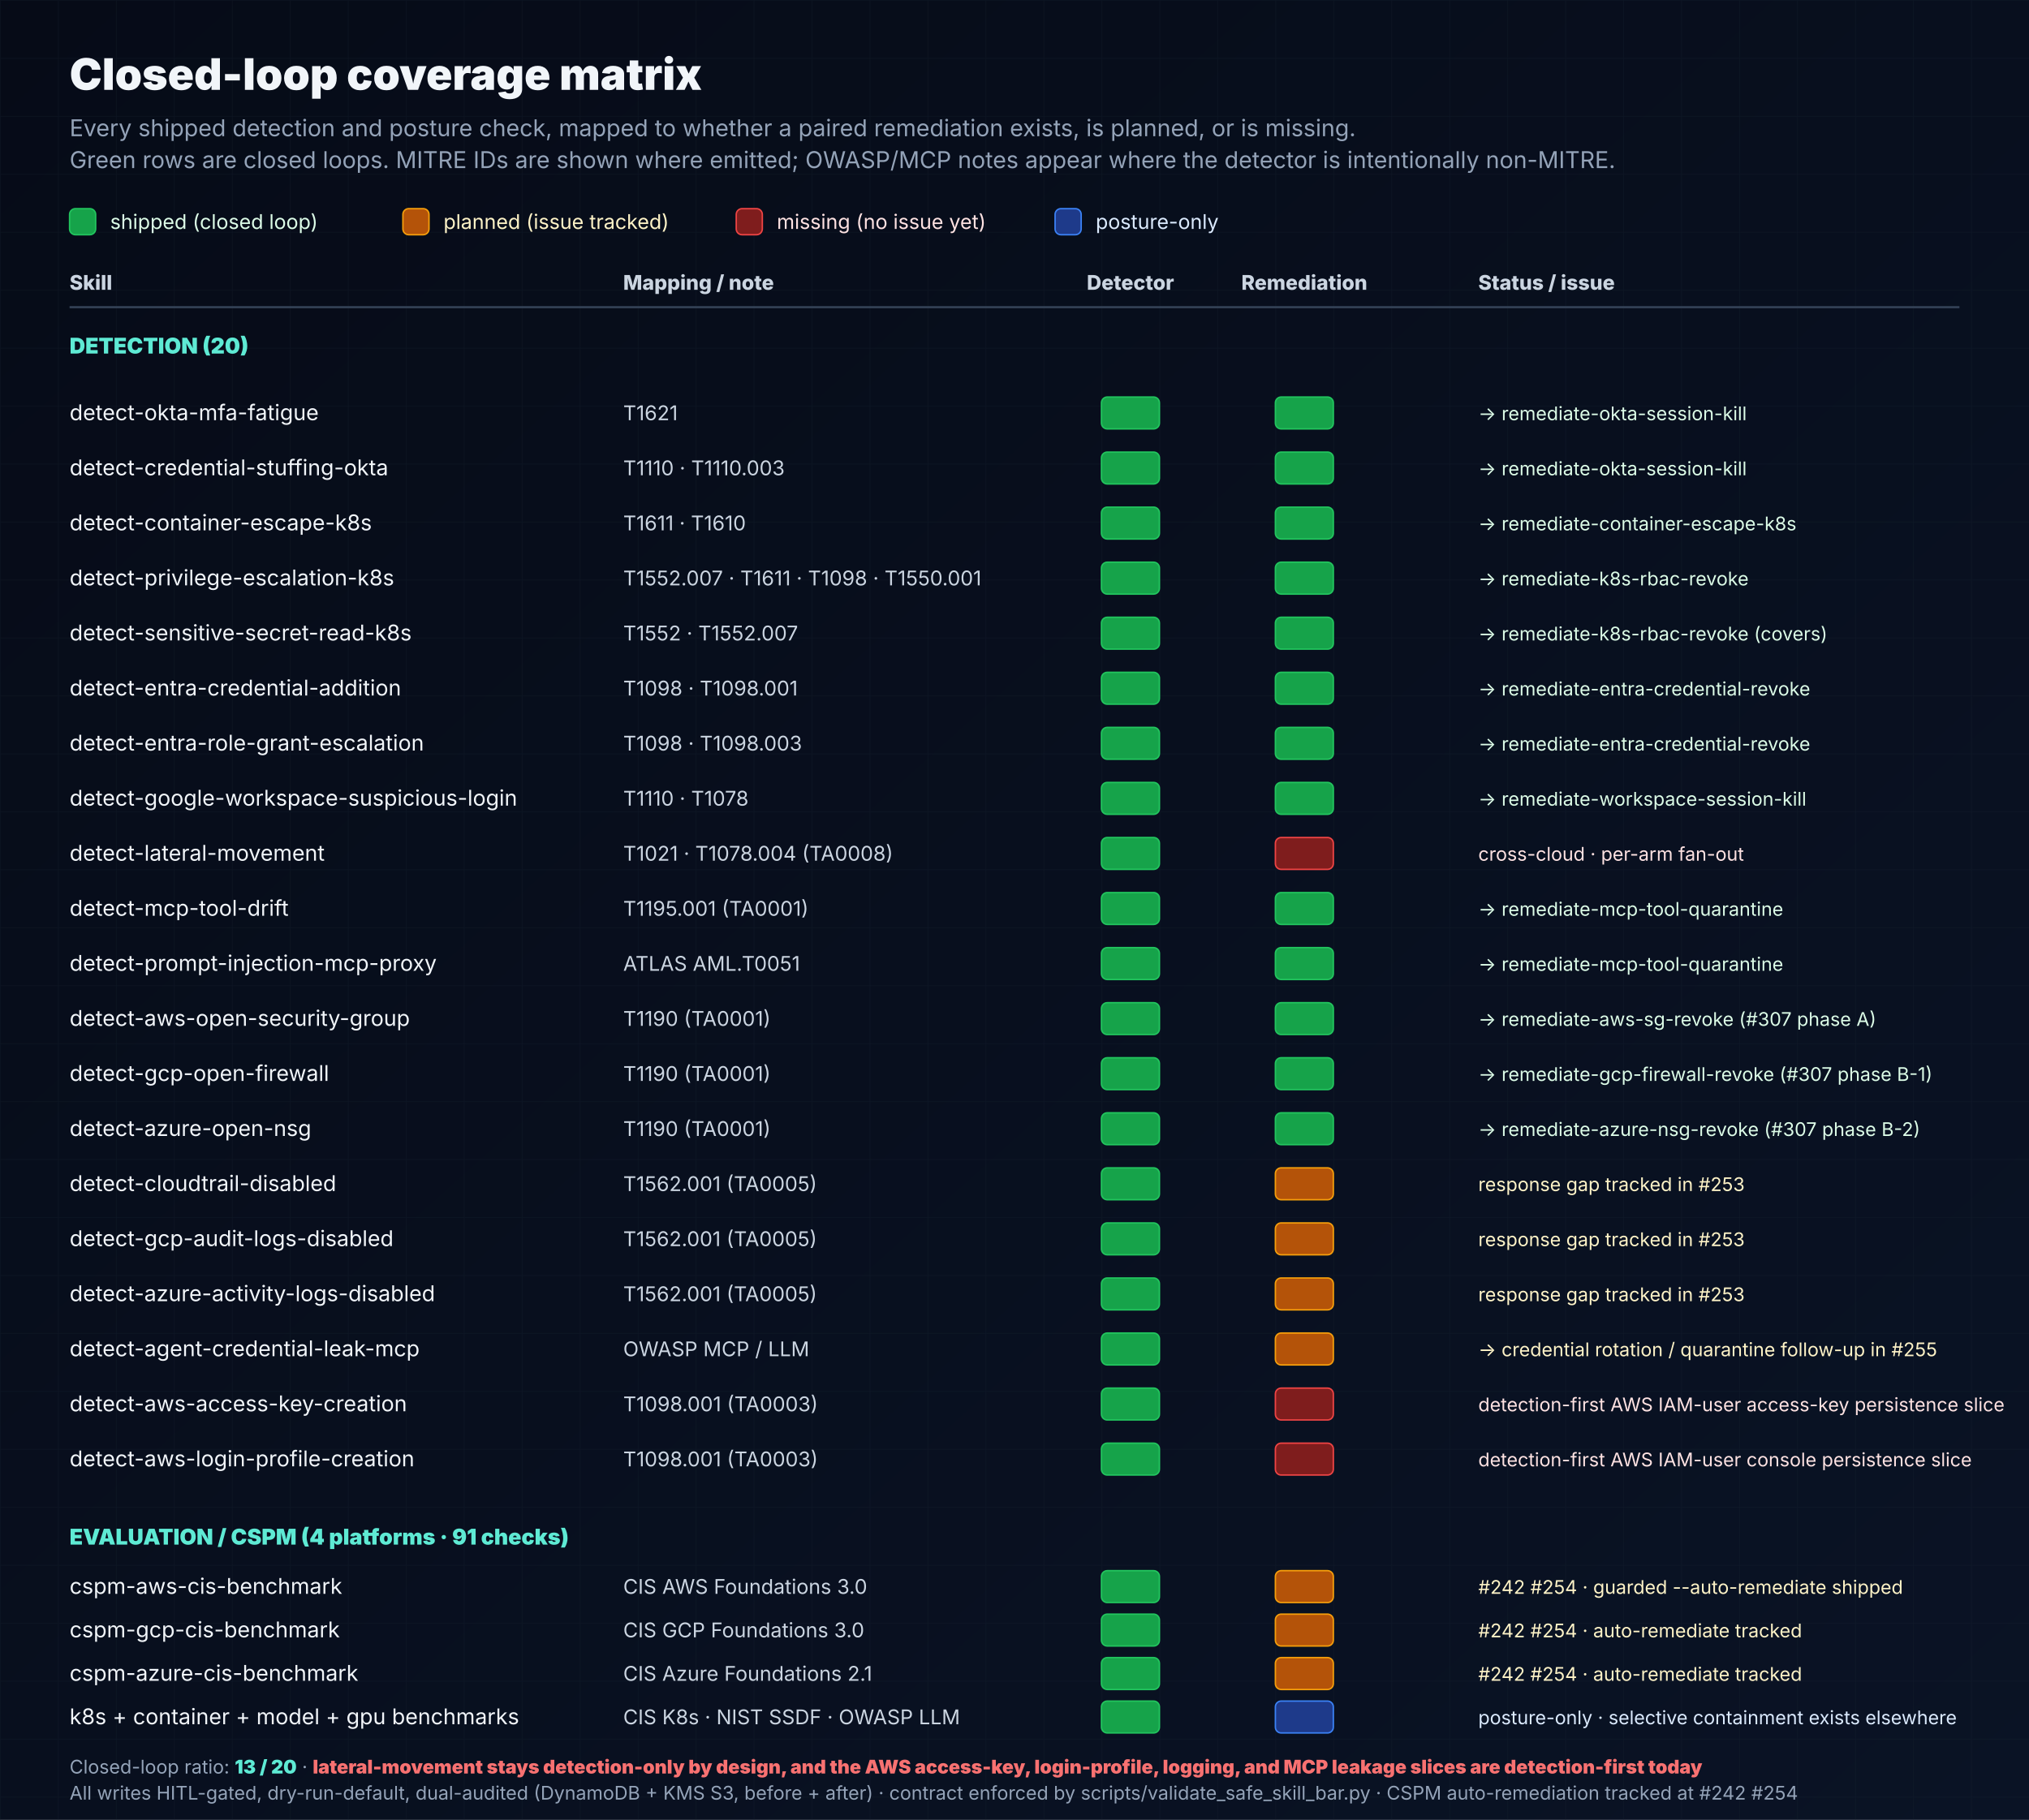
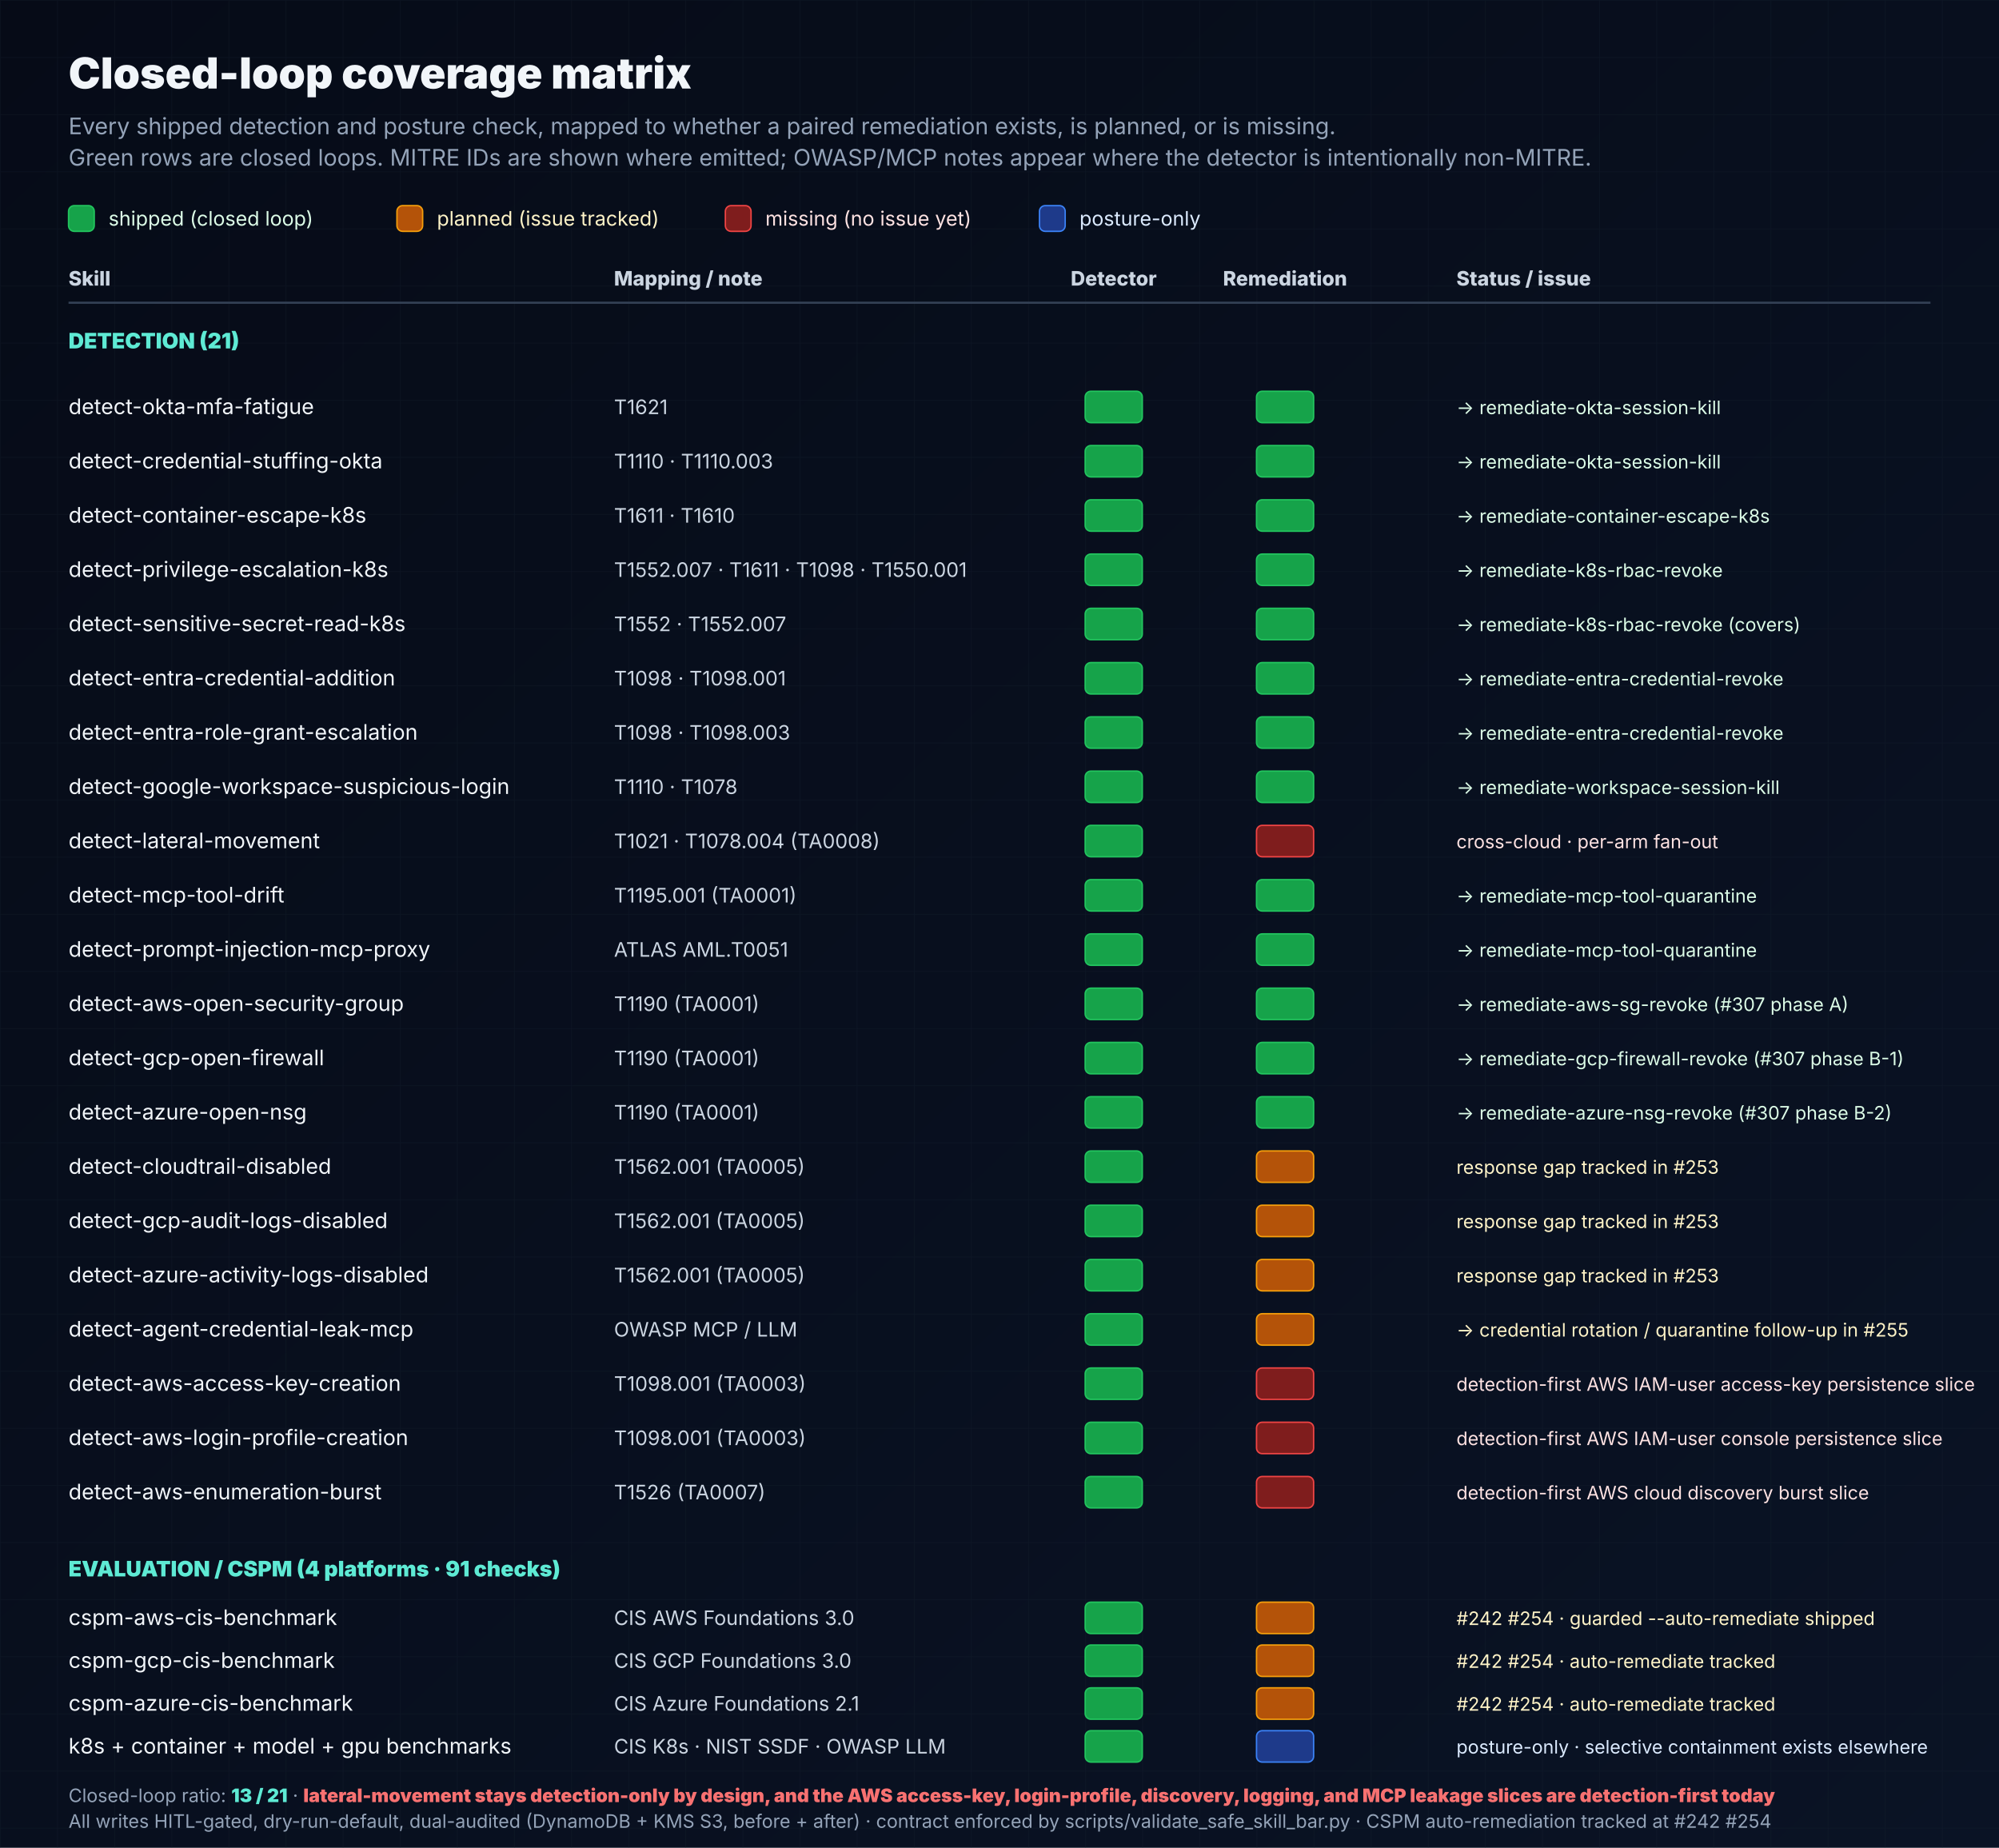
- <svg xmlns="http://www.w3.org/2000/svg" width="1400" height="1256" viewBox="0 0 1400 1256" role="img" aria-labelledby="cm-title cm-desc">
+ <svg xmlns="http://www.w3.org/2000/svg" width="1400" height="1294" viewBox="0 0 1400 1294" role="img" aria-labelledby="cm-title cm-desc">
  <defs>
    <linearGradient id="bg2" x1="0" y1="0" x2="1" y2="1">
      <stop offset="0%" stop-color="#060b17" />
      <stop offset="100%" stop-color="#0a1325" />
    </linearGradient>
    <pattern id="grid2" x="0" y="0" width="40" height="40" patternUnits="userSpaceOnUse">
      <path d="M40 0H0V40" fill="none" stroke="#1e293b" stroke-opacity="0.25" stroke-width="1" />
    </pattern>
  </defs>
-   <rect width="1400" height="1256" fill="url(#bg2)" />
-   <rect width="1400" height="1256" fill="url(#grid2)" />
+   <rect width="1400" height="1294" fill="url(#bg2)" />
+   <rect width="1400" height="1294" fill="url(#grid2)" />
  <text x="48" y="62" fill="#f1f5f9" font-family="Inter, system-ui, sans-serif" font-size="30" font-weight="900">Closed-loop coverage matrix</text>
  <text x="48" y="94" fill="#94a3b8" font-family="Inter, system-ui, sans-serif" font-size="16">Every shipped detection and posture check, mapped to whether a paired remediation exists, is planned, or is missing.</text>
  <text x="48" y="116" fill="#94a3b8" font-family="Inter, system-ui, sans-serif" font-size="16">Green rows are closed loops. MITRE IDs are shown where emitted; OWASP/MCP notes appear where the detector is intentionally non-MITRE.</text>
  <g transform="translate(48,144)" font-family="Inter, system-ui, sans-serif" font-size="14">
    <g>
      <rect x="0" y="0" width="18" height="18" rx="4" fill="#16a34a" stroke="#22c55e" />
      <text x="28" y="14" fill="#dcfce7">shipped (closed loop)</text>
    </g>
    <g transform="translate(230,0)">
      <rect x="0" y="0" width="18" height="18" rx="4" fill="#b45309" stroke="#f59e0b" />
      <text x="28" y="14" fill="#fef3c7">planned (issue tracked)</text>
    </g>
    <g transform="translate(460,0)">
      <rect x="0" y="0" width="18" height="18" rx="4" fill="#7f1d1d" stroke="#ef4444" />
      <text x="28" y="14" fill="#fee2e2">missing (no issue yet)</text>
    </g>
    <g transform="translate(680,0)">
      <rect x="0" y="0" width="18" height="18" rx="4" fill="#1e3a8a" stroke="#3b82f6" />
      <text x="28" y="14" fill="#dbeafe">posture-only</text>
    </g>
  </g>
  <g font-family="Inter, system-ui, sans-serif" font-size="14" font-weight="800" fill="#cbd5e1">
    <text x="48" y="200">Skill</text>
    <text x="430" y="200">Mapping / note</text>
    <text x="780" y="200" text-anchor="middle">Detector</text>
    <text x="900" y="200" text-anchor="middle">Remediation</text>
    <text x="1020" y="200">Status / issue</text>
  </g>
  <line x1="48" y1="212" x2="1352" y2="212" stroke="#334155" stroke-width="1.5" />
-   <text x="48" y="244" fill="#5eead4" font-family="Inter, system-ui, sans-serif" font-size="15" font-weight="900">DETECTION (20)</text>
+   <text x="48" y="244" fill="#5eead4" font-family="Inter, system-ui, sans-serif" font-size="15" font-weight="900">DETECTION (21)</text>
  <g font-family="Inter, system-ui, sans-serif">
    <text x="48" y="290" fill="#f1f5f9" font-size="15">detect-okta-mfa-fatigue</text>
    <text x="430" y="290" fill="#cbd5e1" font-size="14">T1621</text>
    <rect x="760" y="274" width="40" height="22" rx="4" fill="#16a34a" stroke="#22c55e" />
    <rect x="880" y="274" width="40" height="22" rx="4" fill="#16a34a" stroke="#22c55e" />
    <text x="1020" y="290" fill="#dcfce7" font-size="13">→ remediate-okta-session-kill</text>
  </g>
  <g font-family="Inter, system-ui, sans-serif">
    <text x="48" y="328" fill="#f1f5f9" font-size="15">detect-credential-stuffing-okta</text>
    <text x="430" y="328" fill="#cbd5e1" font-size="14">T1110 · T1110.003</text>
    <rect x="760" y="312" width="40" height="22" rx="4" fill="#16a34a" stroke="#22c55e" />
    <rect x="880" y="312" width="40" height="22" rx="4" fill="#16a34a" stroke="#22c55e" />
    <text x="1020" y="328" fill="#dcfce7" font-size="13">→ remediate-okta-session-kill</text>
  </g>
  <g font-family="Inter, system-ui, sans-serif">
    <text x="48" y="366" fill="#f1f5f9" font-size="15">detect-container-escape-k8s</text>
    <text x="430" y="366" fill="#cbd5e1" font-size="14">T1611 · T1610</text>
    <rect x="760" y="350" width="40" height="22" rx="4" fill="#16a34a" stroke="#22c55e" />
    <rect x="880" y="350" width="40" height="22" rx="4" fill="#16a34a" stroke="#22c55e" />
    <text x="1020" y="366" fill="#dcfce7" font-size="13">→ remediate-container-escape-k8s</text>
  </g>
  <g font-family="Inter, system-ui, sans-serif">
    <text x="48" y="404" fill="#f1f5f9" font-size="15">detect-privilege-escalation-k8s</text>
    <text x="430" y="404" fill="#cbd5e1" font-size="14">T1552.007 · T1611 · T1098 · T1550.001</text>
    <rect x="760" y="388" width="40" height="22" rx="4" fill="#16a34a" stroke="#22c55e" />
    <rect x="880" y="388" width="40" height="22" rx="4" fill="#16a34a" stroke="#22c55e" />
    <text x="1020" y="404" fill="#dcfce7" font-size="13">→ remediate-k8s-rbac-revoke</text>
  </g>
  <g font-family="Inter, system-ui, sans-serif">
    <text x="48" y="442" fill="#f1f5f9" font-size="15">detect-sensitive-secret-read-k8s</text>
    <text x="430" y="442" fill="#cbd5e1" font-size="14">T1552 · T1552.007</text>
    <rect x="760" y="426" width="40" height="22" rx="4" fill="#16a34a" stroke="#22c55e" />
    <rect x="880" y="426" width="40" height="22" rx="4" fill="#16a34a" stroke="#22c55e" />
    <text x="1020" y="442" fill="#dcfce7" font-size="13">→ remediate-k8s-rbac-revoke (covers)</text>
  </g>
  <g font-family="Inter, system-ui, sans-serif">
    <text x="48" y="480" fill="#f1f5f9" font-size="15">detect-entra-credential-addition</text>
    <text x="430" y="480" fill="#cbd5e1" font-size="14">T1098 · T1098.001</text>
    <rect x="760" y="464" width="40" height="22" rx="4" fill="#16a34a" stroke="#22c55e" />
    <rect x="880" y="464" width="40" height="22" rx="4" fill="#16a34a" stroke="#22c55e" />
    <text x="1020" y="480" fill="#dcfce7" font-size="13">→ remediate-entra-credential-revoke</text>
  </g>
  <g font-family="Inter, system-ui, sans-serif">
    <text x="48" y="518" fill="#f1f5f9" font-size="15">detect-entra-role-grant-escalation</text>
    <text x="430" y="518" fill="#cbd5e1" font-size="14">T1098 · T1098.003</text>
    <rect x="760" y="502" width="40" height="22" rx="4" fill="#16a34a" stroke="#22c55e" />
    <rect x="880" y="502" width="40" height="22" rx="4" fill="#16a34a" stroke="#22c55e" />
    <text x="1020" y="518" fill="#dcfce7" font-size="13">→ remediate-entra-credential-revoke</text>
  </g>
  <g font-family="Inter, system-ui, sans-serif">
    <text x="48" y="556" fill="#f1f5f9" font-size="15">detect-google-workspace-suspicious-login</text>
    <text x="430" y="556" fill="#cbd5e1" font-size="14">T1110 · T1078</text>
    <rect x="760" y="540" width="40" height="22" rx="4" fill="#16a34a" stroke="#22c55e" />
    <rect x="880" y="540" width="40" height="22" rx="4" fill="#16a34a" stroke="#22c55e" />
    <text x="1020" y="556" fill="#dcfce7" font-size="13">→ remediate-workspace-session-kill</text>
  </g>
  <g font-family="Inter, system-ui, sans-serif">
    <text x="48" y="594" fill="#f1f5f9" font-size="15">detect-lateral-movement</text>
    <text x="430" y="594" fill="#cbd5e1" font-size="14">T1021 · T1078.004 (TA0008)</text>
    <rect x="760" y="578" width="40" height="22" rx="4" fill="#16a34a" stroke="#22c55e" />
    <rect x="880" y="578" width="40" height="22" rx="4" fill="#7f1d1d" stroke="#ef4444" />
    <text x="1020" y="594" fill="#fee2e2" font-size="13">cross-cloud · per-arm fan-out</text>
  </g>
  <g font-family="Inter, system-ui, sans-serif">
    <text x="48" y="632" fill="#f1f5f9" font-size="15">detect-mcp-tool-drift</text>
    <text x="430" y="632" fill="#cbd5e1" font-size="14">T1195.001 (TA0001)</text>
    <rect x="760" y="616" width="40" height="22" rx="4" fill="#16a34a" stroke="#22c55e" />
    <rect x="880" y="616" width="40" height="22" rx="4" fill="#16a34a" stroke="#22c55e" />
    <text x="1020" y="632" fill="#dcfce7" font-size="13">→ remediate-mcp-tool-quarantine</text>
  </g>
  <g font-family="Inter, system-ui, sans-serif">
    <text x="48" y="670" fill="#f1f5f9" font-size="15">detect-prompt-injection-mcp-proxy</text>
    <text x="430" y="670" fill="#cbd5e1" font-size="14">ATLAS AML.T0051</text>
    <rect x="760" y="654" width="40" height="22" rx="4" fill="#16a34a" stroke="#22c55e" />
    <rect x="880" y="654" width="40" height="22" rx="4" fill="#16a34a" stroke="#22c55e" />
    <text x="1020" y="670" fill="#dcfce7" font-size="13">→ remediate-mcp-tool-quarantine</text>
  </g>
  <g font-family="Inter, system-ui, sans-serif">
    <text x="48" y="708" fill="#f1f5f9" font-size="15">detect-aws-open-security-group</text>
    <text x="430" y="708" fill="#cbd5e1" font-size="14">T1190 (TA0001)</text>
    <rect x="760" y="692" width="40" height="22" rx="4" fill="#16a34a" stroke="#22c55e" />
    <rect x="880" y="692" width="40" height="22" rx="4" fill="#16a34a" stroke="#22c55e" />
    <text x="1020" y="708" fill="#dcfce7" font-size="13">→ remediate-aws-sg-revoke (#307 phase A)</text>
  </g>
  <g font-family="Inter, system-ui, sans-serif">
    <text x="48" y="746" fill="#f1f5f9" font-size="15">detect-gcp-open-firewall</text>
    <text x="430" y="746" fill="#cbd5e1" font-size="14">T1190 (TA0001)</text>
    <rect x="760" y="730" width="40" height="22" rx="4" fill="#16a34a" stroke="#22c55e" />
    <rect x="880" y="730" width="40" height="22" rx="4" fill="#16a34a" stroke="#22c55e" />
    <text x="1020" y="746" fill="#dcfce7" font-size="13">→ remediate-gcp-firewall-revoke (#307 phase B-1)</text>
  </g>
  <g font-family="Inter, system-ui, sans-serif">
    <text x="48" y="784" fill="#f1f5f9" font-size="15">detect-azure-open-nsg</text>
    <text x="430" y="784" fill="#cbd5e1" font-size="14">T1190 (TA0001)</text>
    <rect x="760" y="768" width="40" height="22" rx="4" fill="#16a34a" stroke="#22c55e" />
    <rect x="880" y="768" width="40" height="22" rx="4" fill="#16a34a" stroke="#22c55e" />
    <text x="1020" y="784" fill="#dcfce7" font-size="13">→ remediate-azure-nsg-revoke (#307 phase B-2)</text>
  </g>
  <g font-family="Inter, system-ui, sans-serif">
    <text x="48" y="822" fill="#f1f5f9" font-size="15">detect-cloudtrail-disabled</text>
    <text x="430" y="822" fill="#cbd5e1" font-size="14">T1562.001 (TA0005)</text>
    <rect x="760" y="806" width="40" height="22" rx="4" fill="#16a34a" stroke="#22c55e" />
    <rect x="880" y="806" width="40" height="22" rx="4" fill="#b45309" stroke="#f59e0b" />
    <text x="1020" y="822" fill="#fef3c7" font-size="13">response gap tracked in #253</text>
  </g>
  <g font-family="Inter, system-ui, sans-serif">
    <text x="48" y="860" fill="#f1f5f9" font-size="15">detect-gcp-audit-logs-disabled</text>
    <text x="430" y="860" fill="#cbd5e1" font-size="14">T1562.001 (TA0005)</text>
    <rect x="760" y="844" width="40" height="22" rx="4" fill="#16a34a" stroke="#22c55e" />
    <rect x="880" y="844" width="40" height="22" rx="4" fill="#b45309" stroke="#f59e0b" />
    <text x="1020" y="860" fill="#fef3c7" font-size="13">response gap tracked in #253</text>
  </g>
  <g font-family="Inter, system-ui, sans-serif">
    <text x="48" y="898" fill="#f1f5f9" font-size="15">detect-azure-activity-logs-disabled</text>
    <text x="430" y="898" fill="#cbd5e1" font-size="14">T1562.001 (TA0005)</text>
    <rect x="760" y="882" width="40" height="22" rx="4" fill="#16a34a" stroke="#22c55e" />
    <rect x="880" y="882" width="40" height="22" rx="4" fill="#b45309" stroke="#f59e0b" />
    <text x="1020" y="898" fill="#fef3c7" font-size="13">response gap tracked in #253</text>
  </g>
  <g font-family="Inter, system-ui, sans-serif">
    <text x="48" y="936" fill="#f1f5f9" font-size="15">detect-agent-credential-leak-mcp</text>
    <text x="430" y="936" fill="#cbd5e1" font-size="14">OWASP MCP / LLM</text>
    <rect x="760" y="920" width="40" height="22" rx="4" fill="#16a34a" stroke="#22c55e" />
    <rect x="880" y="920" width="40" height="22" rx="4" fill="#b45309" stroke="#f59e0b" />
    <text x="1020" y="936" fill="#fef3c7" font-size="13">→ credential rotation / quarantine follow-up in #255</text>
  </g>
  <g font-family="Inter, system-ui, sans-serif">
    <text x="48" y="974" fill="#f1f5f9" font-size="15">detect-aws-access-key-creation</text>
    <text x="430" y="974" fill="#cbd5e1" font-size="14">T1098.001 (TA0003)</text>
    <rect x="760" y="958" width="40" height="22" rx="4" fill="#16a34a" stroke="#22c55e" />
    <rect x="880" y="958" width="40" height="22" rx="4" fill="#7f1d1d" stroke="#ef4444" />
    <text x="1020" y="974" fill="#fee2e2" font-size="13">detection-first AWS IAM-user access-key persistence slice</text>
  </g>
  <g font-family="Inter, system-ui, sans-serif">
    <text x="48" y="1012" fill="#f1f5f9" font-size="15">detect-aws-login-profile-creation</text>
    <text x="430" y="1012" fill="#cbd5e1" font-size="14">T1098.001 (TA0003)</text>
    <rect x="760" y="996" width="40" height="22" rx="4" fill="#16a34a" stroke="#22c55e" />
    <rect x="880" y="996" width="40" height="22" rx="4" fill="#7f1d1d" stroke="#ef4444" />
    <text x="1020" y="1012" fill="#fee2e2" font-size="13">detection-first AWS IAM-user console persistence slice</text>
  </g>
-   <text x="48" y="1066" fill="#5eead4" font-family="Inter, system-ui, sans-serif" font-size="15" font-weight="900">EVALUATION / CSPM (4 platforms · 91 checks)</text>
-   <g font-family="Inter, system-ui, sans-serif">
-     <text x="48" y="1100" fill="#f1f5f9" font-size="15">cspm-aws-cis-benchmark</text>
-     <text x="430" y="1100" fill="#cbd5e1" font-size="14">CIS AWS Foundations 3.0</text>
-     <rect x="760" y="1084" width="40" height="22" rx="4" fill="#16a34a" stroke="#22c55e" />
-     <rect x="880" y="1084" width="40" height="22" rx="4" fill="#b45309" stroke="#f59e0b" />
-     <text x="1020" y="1100" fill="#fef3c7" font-size="13">#242 #254 · guarded --auto-remediate shipped</text>
-   </g>
-   <g font-family="Inter, system-ui, sans-serif">
-     <text x="48" y="1130" fill="#f1f5f9" font-size="15">cspm-gcp-cis-benchmark</text>
-     <text x="430" y="1130" fill="#cbd5e1" font-size="14">CIS GCP Foundations 3.0</text>
-     <rect x="760" y="1114" width="40" height="22" rx="4" fill="#16a34a" stroke="#22c55e" />
-     <rect x="880" y="1114" width="40" height="22" rx="4" fill="#b45309" stroke="#f59e0b" />
-     <text x="1020" y="1130" fill="#fef3c7" font-size="13">#242 #254 · auto-remediate tracked</text>
-   </g>
-   <g font-family="Inter, system-ui, sans-serif">
-     <text x="48" y="1160" fill="#f1f5f9" font-size="15">cspm-azure-cis-benchmark</text>
-     <text x="430" y="1160" fill="#cbd5e1" font-size="14">CIS Azure Foundations 2.1</text>
-     <rect x="760" y="1144" width="40" height="22" rx="4" fill="#16a34a" stroke="#22c55e" />
-     <rect x="880" y="1144" width="40" height="22" rx="4" fill="#b45309" stroke="#f59e0b" />
-     <text x="1020" y="1160" fill="#fef3c7" font-size="13">#242 #254 · auto-remediate tracked</text>
-   </g>
-   <g font-family="Inter, system-ui, sans-serif">
-     <text x="48" y="1190" fill="#f1f5f9" font-size="15">k8s + container + model + gpu benchmarks</text>
-     <text x="430" y="1190" fill="#cbd5e1" font-size="14">CIS K8s · NIST SSDF · OWASP LLM</text>
-     <rect x="760" y="1174" width="40" height="22" rx="4" fill="#16a34a" stroke="#22c55e" />
-     <rect x="880" y="1174" width="40" height="22" rx="4" fill="#1e3a8a" stroke="#3b82f6" />
-     <text x="1020" y="1190" fill="#dbeafe" font-size="13">posture-only · selective containment exists elsewhere</text>
-   </g>
-   <g font-family="Inter, system-ui, sans-serif">
-     <text x="48" y="1224" fill="#94a3b8" font-size="13">Closed-loop ratio: <tspan fill="#5eead4" font-weight="900">13 / 20</tspan> · <tspan fill="#f87171" font-weight="900">lateral-movement stays detection-only by design, and the AWS access-key, login-profile, logging, and MCP leakage slices are detection-first today</tspan>
+   <g font-family="Inter, system-ui, sans-serif">
+     <text x="48" y="1050" fill="#f1f5f9" font-size="15">detect-aws-enumeration-burst</text>
+     <text x="430" y="1050" fill="#cbd5e1" font-size="14">T1526 (TA0007)</text>
+     <rect x="760" y="1034" width="40" height="22" rx="4" fill="#16a34a" stroke="#22c55e" />
+     <rect x="880" y="1034" width="40" height="22" rx="4" fill="#7f1d1d" stroke="#ef4444" />
+     <text x="1020" y="1050" fill="#fee2e2" font-size="13">detection-first AWS cloud discovery burst slice</text>
+   </g>
+   <text x="48" y="1104" fill="#5eead4" font-family="Inter, system-ui, sans-serif" font-size="15" font-weight="900">EVALUATION / CSPM (4 platforms · 91 checks)</text>
+   <g font-family="Inter, system-ui, sans-serif">
+     <text x="48" y="1138" fill="#f1f5f9" font-size="15">cspm-aws-cis-benchmark</text>
+     <text x="430" y="1138" fill="#cbd5e1" font-size="14">CIS AWS Foundations 3.0</text>
+     <rect x="760" y="1122" width="40" height="22" rx="4" fill="#16a34a" stroke="#22c55e" />
+     <rect x="880" y="1122" width="40" height="22" rx="4" fill="#b45309" stroke="#f59e0b" />
+     <text x="1020" y="1138" fill="#fef3c7" font-size="13">#242 #254 · guarded --auto-remediate shipped</text>
+   </g>
+   <g font-family="Inter, system-ui, sans-serif">
+     <text x="48" y="1168" fill="#f1f5f9" font-size="15">cspm-gcp-cis-benchmark</text>
+     <text x="430" y="1168" fill="#cbd5e1" font-size="14">CIS GCP Foundations 3.0</text>
+     <rect x="760" y="1152" width="40" height="22" rx="4" fill="#16a34a" stroke="#22c55e" />
+     <rect x="880" y="1152" width="40" height="22" rx="4" fill="#b45309" stroke="#f59e0b" />
+     <text x="1020" y="1168" fill="#fef3c7" font-size="13">#242 #254 · auto-remediate tracked</text>
+   </g>
+   <g font-family="Inter, system-ui, sans-serif">
+     <text x="48" y="1198" fill="#f1f5f9" font-size="15">cspm-azure-cis-benchmark</text>
+     <text x="430" y="1198" fill="#cbd5e1" font-size="14">CIS Azure Foundations 2.1</text>
+     <rect x="760" y="1182" width="40" height="22" rx="4" fill="#16a34a" stroke="#22c55e" />
+     <rect x="880" y="1182" width="40" height="22" rx="4" fill="#b45309" stroke="#f59e0b" />
+     <text x="1020" y="1198" fill="#fef3c7" font-size="13">#242 #254 · auto-remediate tracked</text>
+   </g>
+   <g font-family="Inter, system-ui, sans-serif">
+     <text x="48" y="1228" fill="#f1f5f9" font-size="15">k8s + container + model + gpu benchmarks</text>
+     <text x="430" y="1228" fill="#cbd5e1" font-size="14">CIS K8s · NIST SSDF · OWASP LLM</text>
+     <rect x="760" y="1212" width="40" height="22" rx="4" fill="#16a34a" stroke="#22c55e" />
+     <rect x="880" y="1212" width="40" height="22" rx="4" fill="#1e3a8a" stroke="#3b82f6" />
+     <text x="1020" y="1228" fill="#dbeafe" font-size="13">posture-only · selective containment exists elsewhere</text>
+   </g>
+   <g font-family="Inter, system-ui, sans-serif">
+     <text x="48" y="1262" fill="#94a3b8" font-size="13">Closed-loop ratio: <tspan fill="#5eead4" font-weight="900">13 / 21</tspan> · <tspan fill="#f87171" font-weight="900">lateral-movement stays detection-only by design, and the AWS access-key, login-profile, discovery, logging, and MCP leakage slices are detection-first today</tspan>
    </text>
-     <text x="48" y="1242" fill="#94a3b8" font-size="13">All writes HITL-gated, dry-run-default, dual-audited (DynamoDB + KMS S3, before + after) · contract enforced by scripts/validate_safe_skill_bar.py · CSPM auto-remediation tracked at #242 #254</text>
+     <text x="48" y="1280" fill="#94a3b8" font-size="13">All writes HITL-gated, dry-run-default, dual-audited (DynamoDB + KMS S3, before + after) · contract enforced by scripts/validate_safe_skill_bar.py · CSPM auto-remediation tracked at #242 #254</text>
  </g>
</svg>
